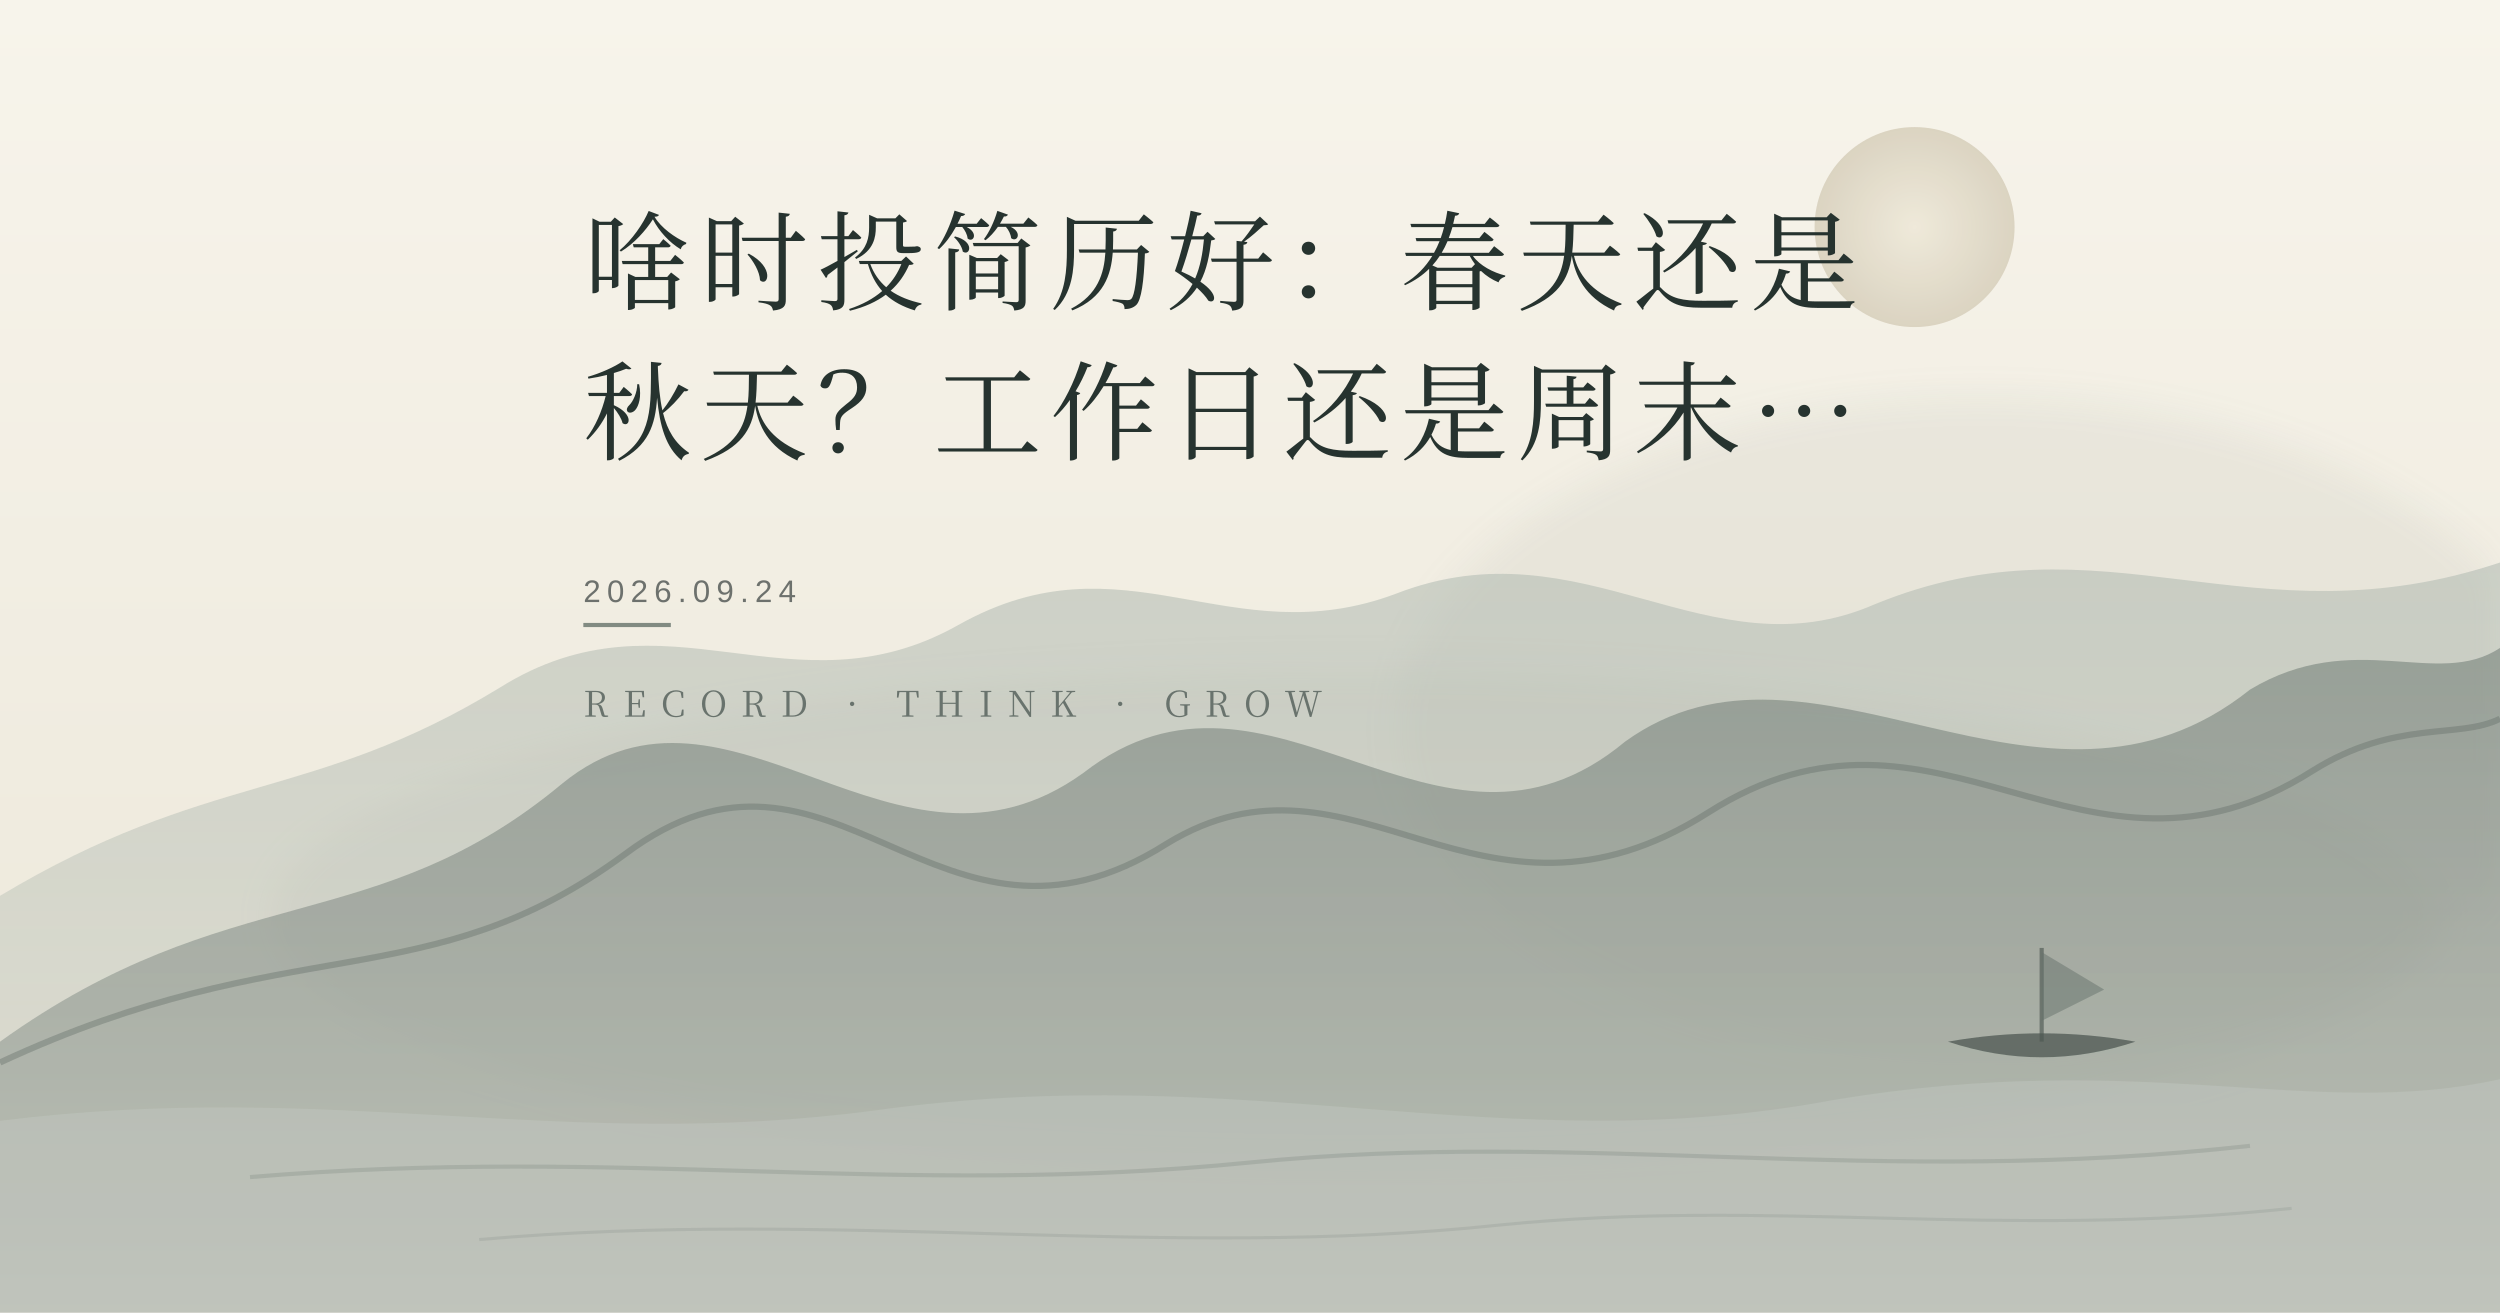
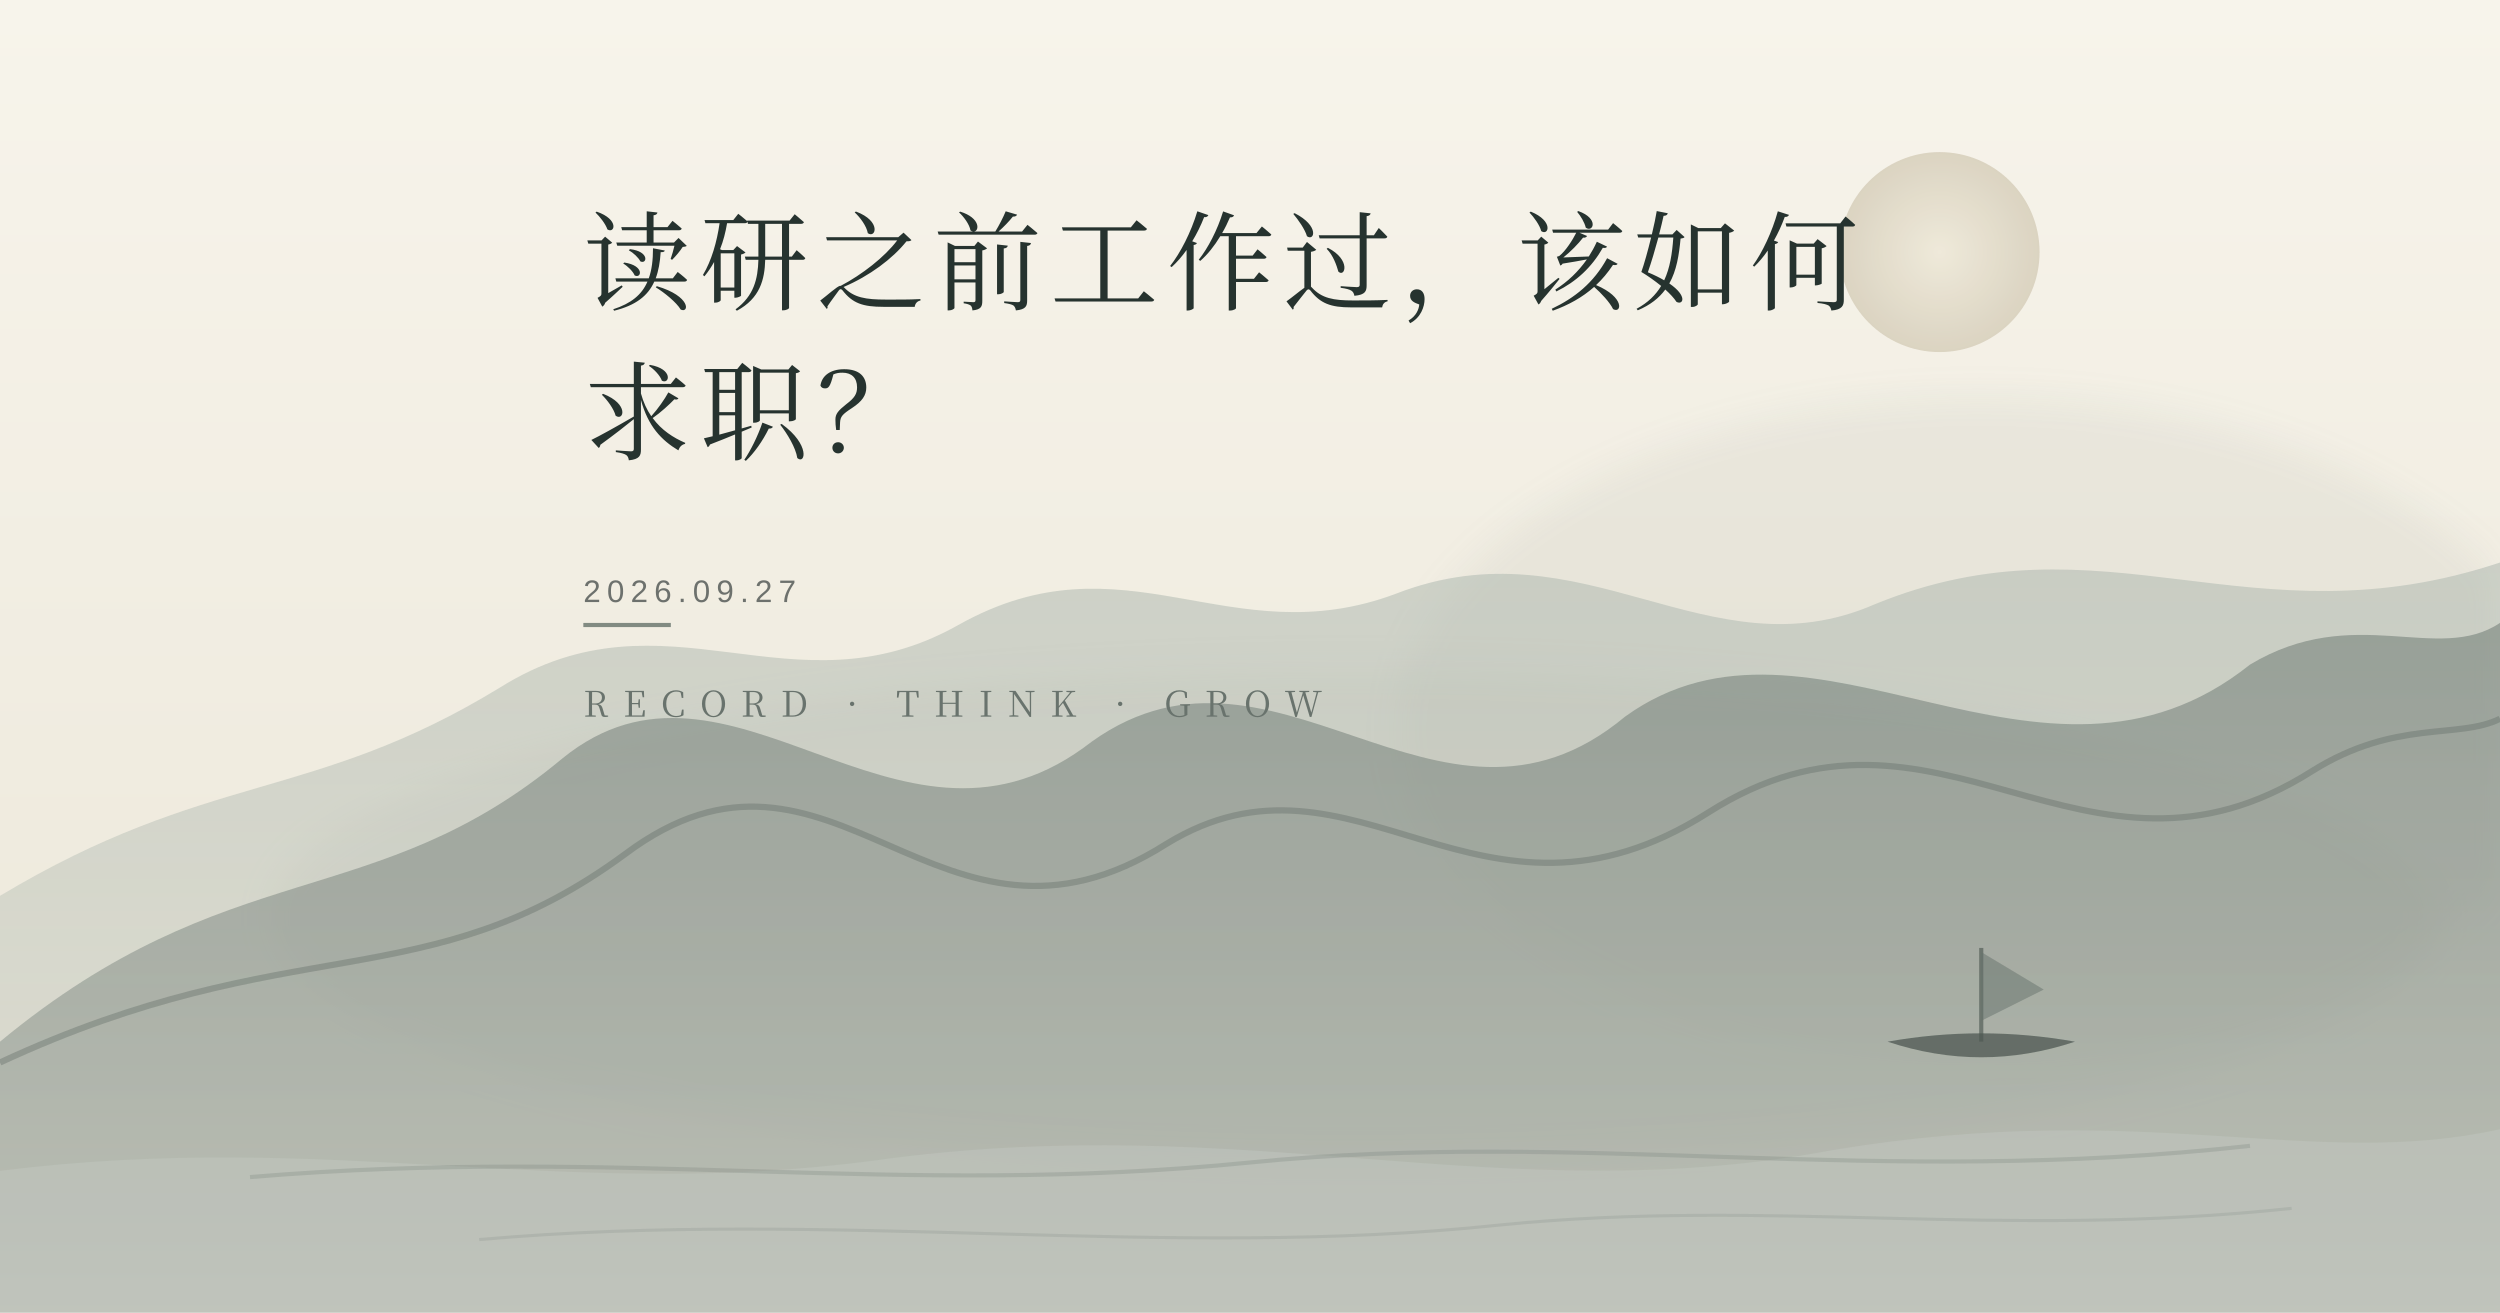
<svg xmlns="http://www.w3.org/2000/svg" width="1200" height="630" viewBox="0 0 1200 630">
  <defs>
    <linearGradient id="paper" x1="0" y1="0" x2="0" y2="1">
      <stop offset="0%" stop-color="#f7f4eb" />
      <stop offset="100%" stop-color="#ebe6d8" />
    </linearGradient>
    <linearGradient id="farMountain" x1="0" y1="0" x2="0" y2="1">
      <stop offset="0%" stop-color="#aeb8b0" />
      <stop offset="100%" stop-color="#d8d8cc" />
    </linearGradient>
    <linearGradient id="nearMountain" x1="0" y1="0" x2="0" y2="1">
      <stop offset="0%" stop-color="#69756f" />
      <stop offset="100%" stop-color="#9ba39b" />
    </linearGradient>
    <filter id="inkBlur">
      <feGaussianBlur stdDeviation="8" />
    </filter>
    <radialGradient id="moon">
      <stop offset="0%" stop-color="#eee8d8" />
      <stop offset="100%" stop-color="#d8d0bd" />
    </radialGradient>
    <style>

      .title {

        font-family:
          "Noto Serif CJK SC",
          "Source Han Serif SC",
          "Songti SC",
          "STSong",
          serif;

        font-size:
          52px;

        font-weight:
          500;

        letter-spacing:
          4px;

        fill:
          #26332f;
      }


      .subtitle {

        font-family:
          "Noto Serif CJK SC",
          "Source Han Serif SC",
          "Songti SC",
          "STSong",
          serif;

        font-size:
          17px;

        letter-spacing:
          7px;

        fill:
          #69736d;
      }


      .date {

        font-family:
          "Helvetica Neue",
          Arial,
          sans-serif;

        font-size:
          15px;

        letter-spacing:
          3px;

        fill:
          #6d716d;
      }

    </style>
  </defs>
  <rect x="0" y="0" width="1200" height="630" fill="url(#paper)" />
  <ellipse cx="650" cy="440" rx="520" ry="120" fill="#89958c" opacity="0.12" filter="url(#inkBlur)" />
  <ellipse cx="950" cy="350" rx="280" ry="160" fill="#738078" opacity="0.08" filter="url(#inkBlur)" />
-   <circle cx="919" cy="109" r="48" fill="url(#moon)" opacity="0.9" />
+   <circle cx="931" cy="121" r="48" fill="url(#moon)" opacity="0.9" />
  <path d="       M0 430        C100 370         150 385         240 330        C320 280         380 345         460 300        C540 255         590 315         670 285        C760 250         820 325         900 290        C1010 245         1080 310         1200 270        L1200 630       L0 630       Z     " fill="url(#farMountain)" opacity="0.55" />
-   <path d="       M0 500        C110 421         180 451         270 376        C350 311         430 436         520 371        C610 301         690 431         780 356        C870 291         980 411         1080 331        C1130 301         1170 331         1200 311        L1200 630       L0 630       Z     " fill="url(#nearMountain)" opacity="0.52" />
+   <path d="       M0 500        C110 409         180 439         270 364        C350 299         430 424         520 359        C610 289         690 419         780 344        C870 279         980 399         1080 319        C1130 289         1170 319         1200 299        L1200 630       L0 630       Z     " fill="url(#nearMountain)" opacity="0.52" />
  <path d="       M0 510        C140 445         205 480         300 410        C400 335         450 475         560 405        C650 350         710 460         820 390        C930 320         1000 440         1110 370        C1150 345         1180 355         1200 345     " fill="none" stroke="#59645e" stroke-width="3" opacity="0.35" />
-   <path d="       M0 538        C160 518         270 553         420 533        C600 508         720 558         880 528        C1030 503         1110 538         1200 518        L1200 630       L0 630       Z     " fill="#c4cbc4" opacity="0.38" />
+   <path d="       M0 562        C160 542         270 577         420 557        C600 532         720 582         880 552        C1030 527         1110 562         1200 542        L1200 630       L0 630       Z     " fill="#c4cbc4" opacity="0.38" />
  <path d="       M120 565        C300 550         430 575         600 558        C760 542         900 570         1080 550     " fill="none" stroke="#77827b" stroke-width="2" opacity="0.28" />
  <path d="       M230 595        C400 580         560 605         720 588        C850 575         960 595         1100 580     " fill="none" stroke="#77827b" stroke-width="1.5" opacity="0.20" />
-   <text x="280" y="145" class="title">啥时投简历好：春天还是</text>
-   <text x="280" y="217" class="title">秋天？工作日还是周末…</text>
+   <text x="280" y="145" class="title">读研之前工作过，该如何</text>
+   <text x="280" y="217" class="title">求职？</text>
  <rect x="280" y="299" width="42" height="2" fill="#52615a" opacity="0.7" />
  <text x="280" y="344" class="subtitle">RECORD · THINK · GROW</text>
-   <text x="280" y="289" class="date">2026.09.24</text>
-   <path d="       M935 500        Q980 492         1025 500        Q980 515         935 500        Z     " fill="#4d5752" opacity="0.75" />
-   <line x1="980" y1="500" x2="980" y2="455" stroke="#4d5752" stroke-width="2" opacity="0.65" />
-   <path d="       M980 457       L980 490       L1010 475       Z     " fill="#66716b" opacity="0.5" />
+   <text x="280" y="289" class="date">2026.09.27</text>
+   <path d="       M906 500        Q951 492         996 500        Q951 515         906 500        Z     " fill="#4d5752" opacity="0.75" />
+   <line x1="951" y1="500" x2="951" y2="455" stroke="#4d5752" stroke-width="2" opacity="0.65" />
+   <path d="       M951 457       L951 490       L981 475       Z     " fill="#66716b" opacity="0.5" />
</svg>
